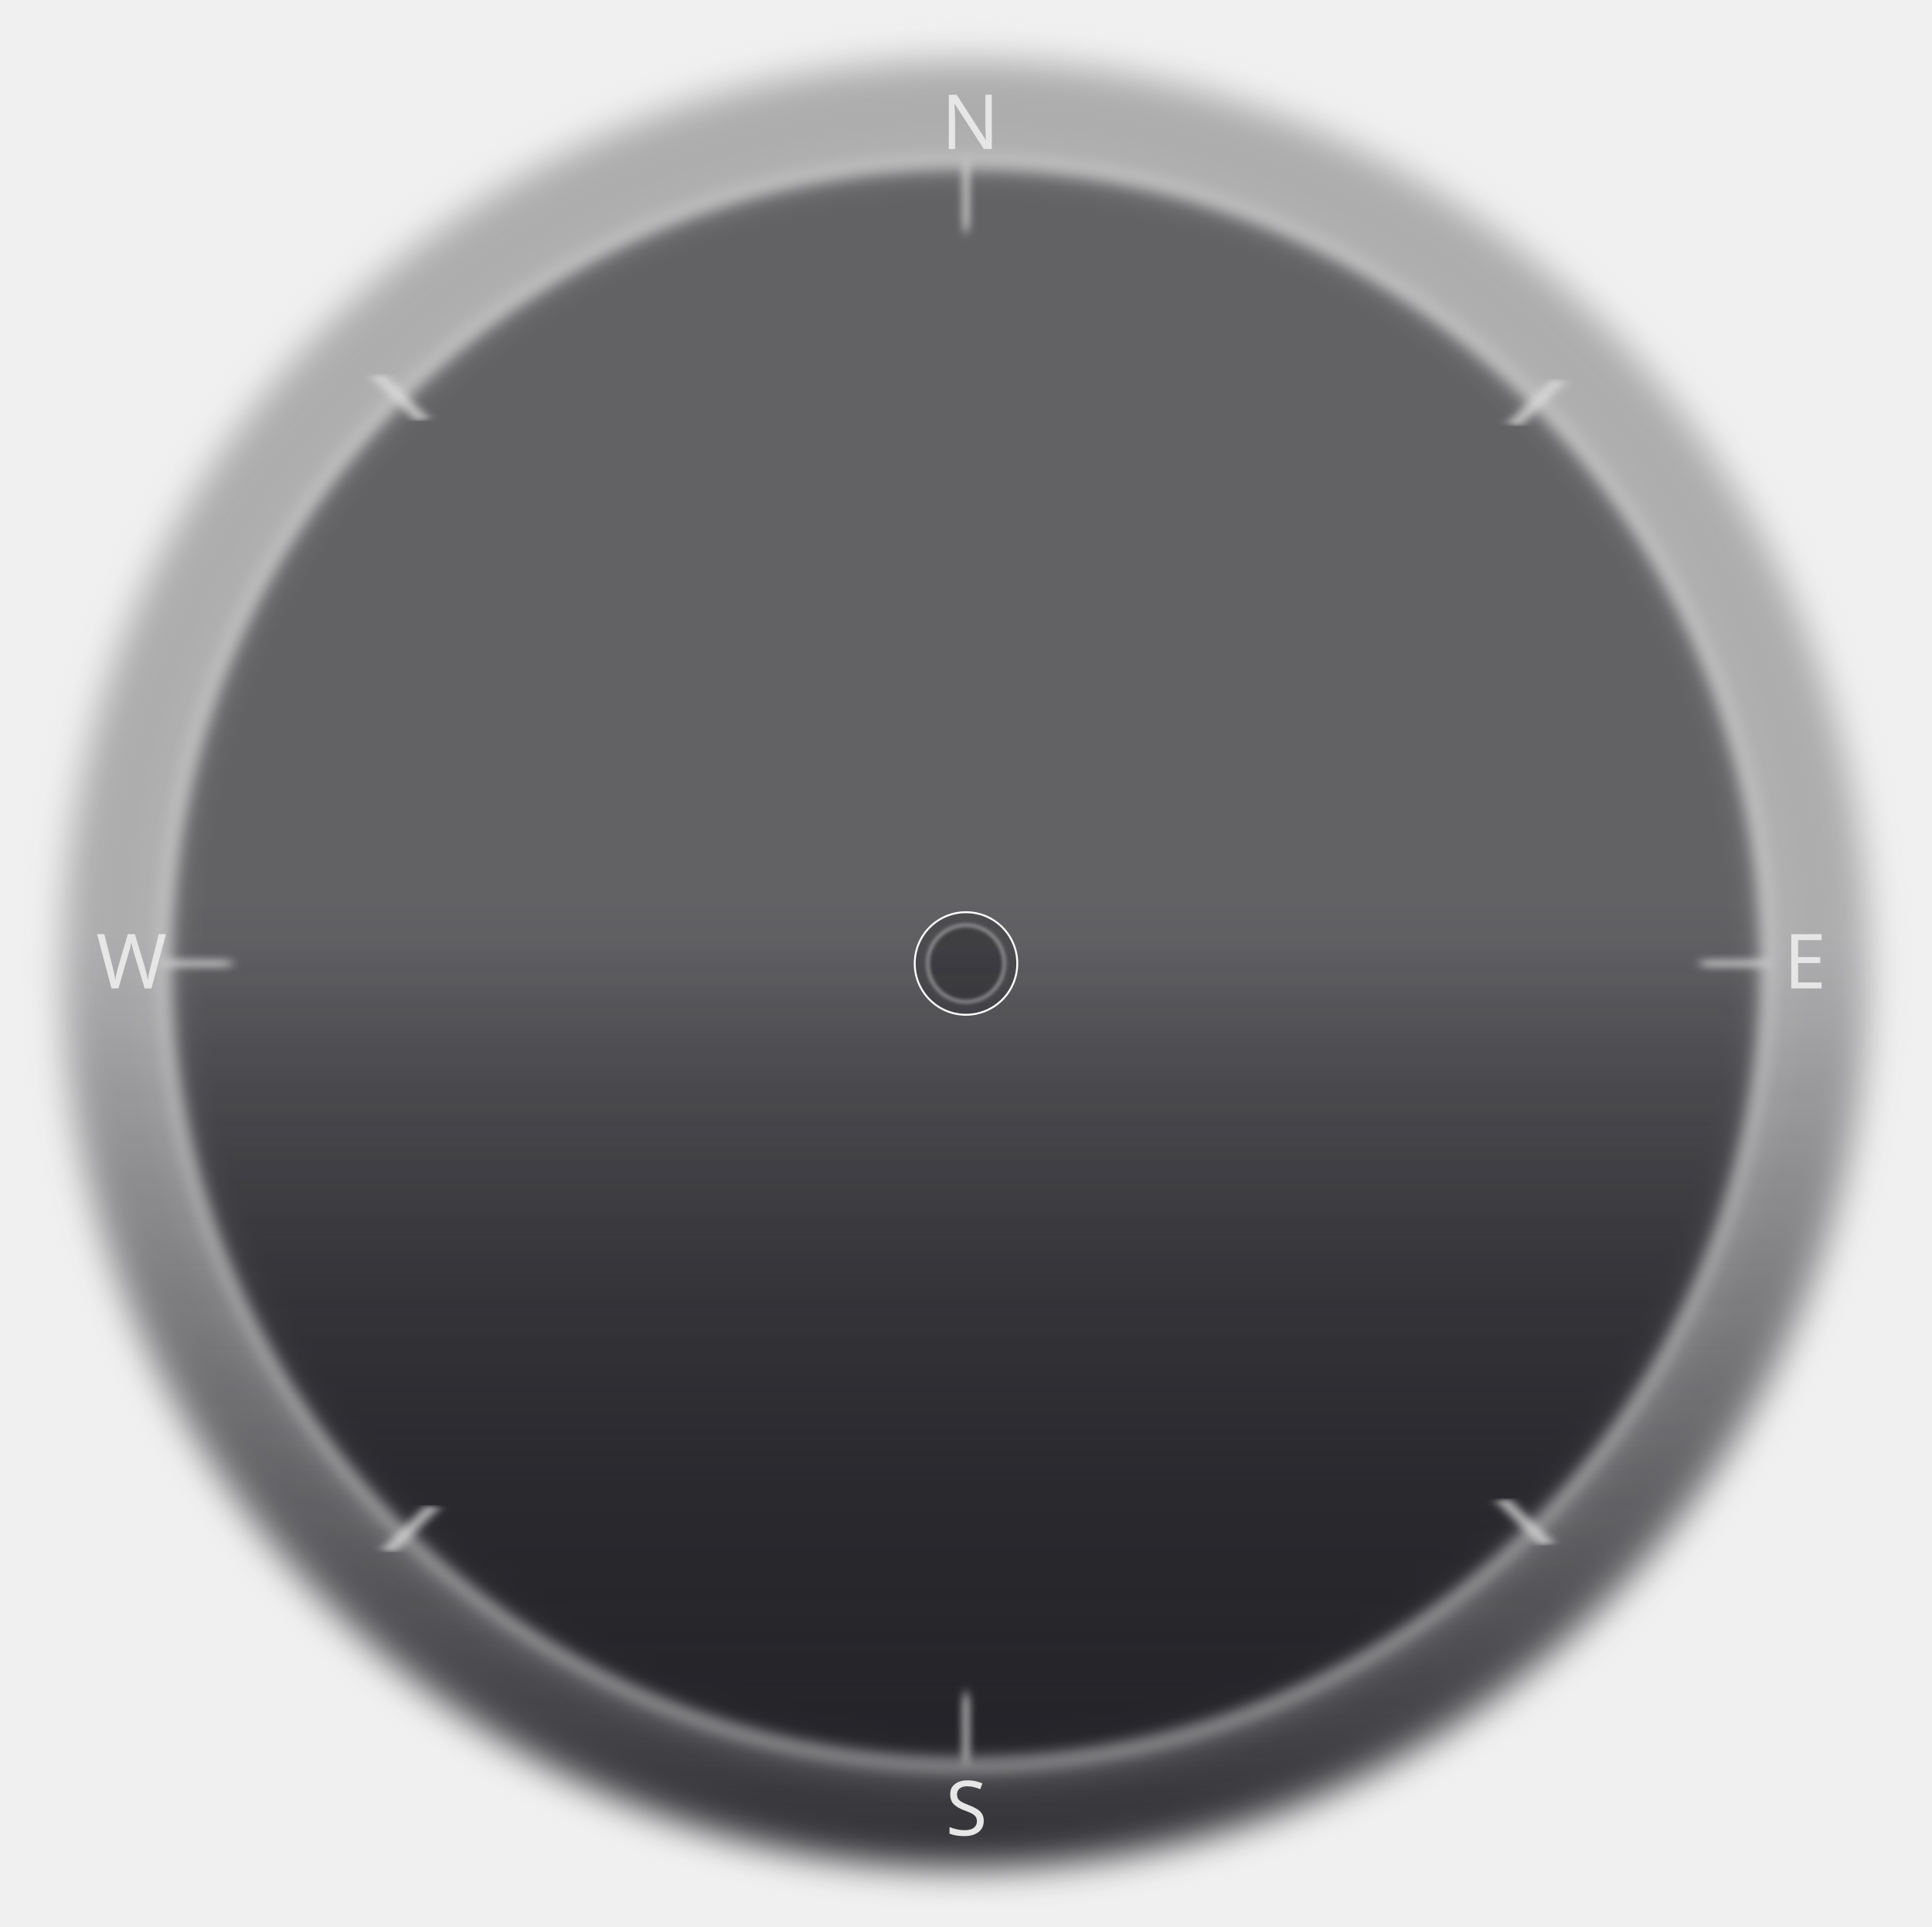
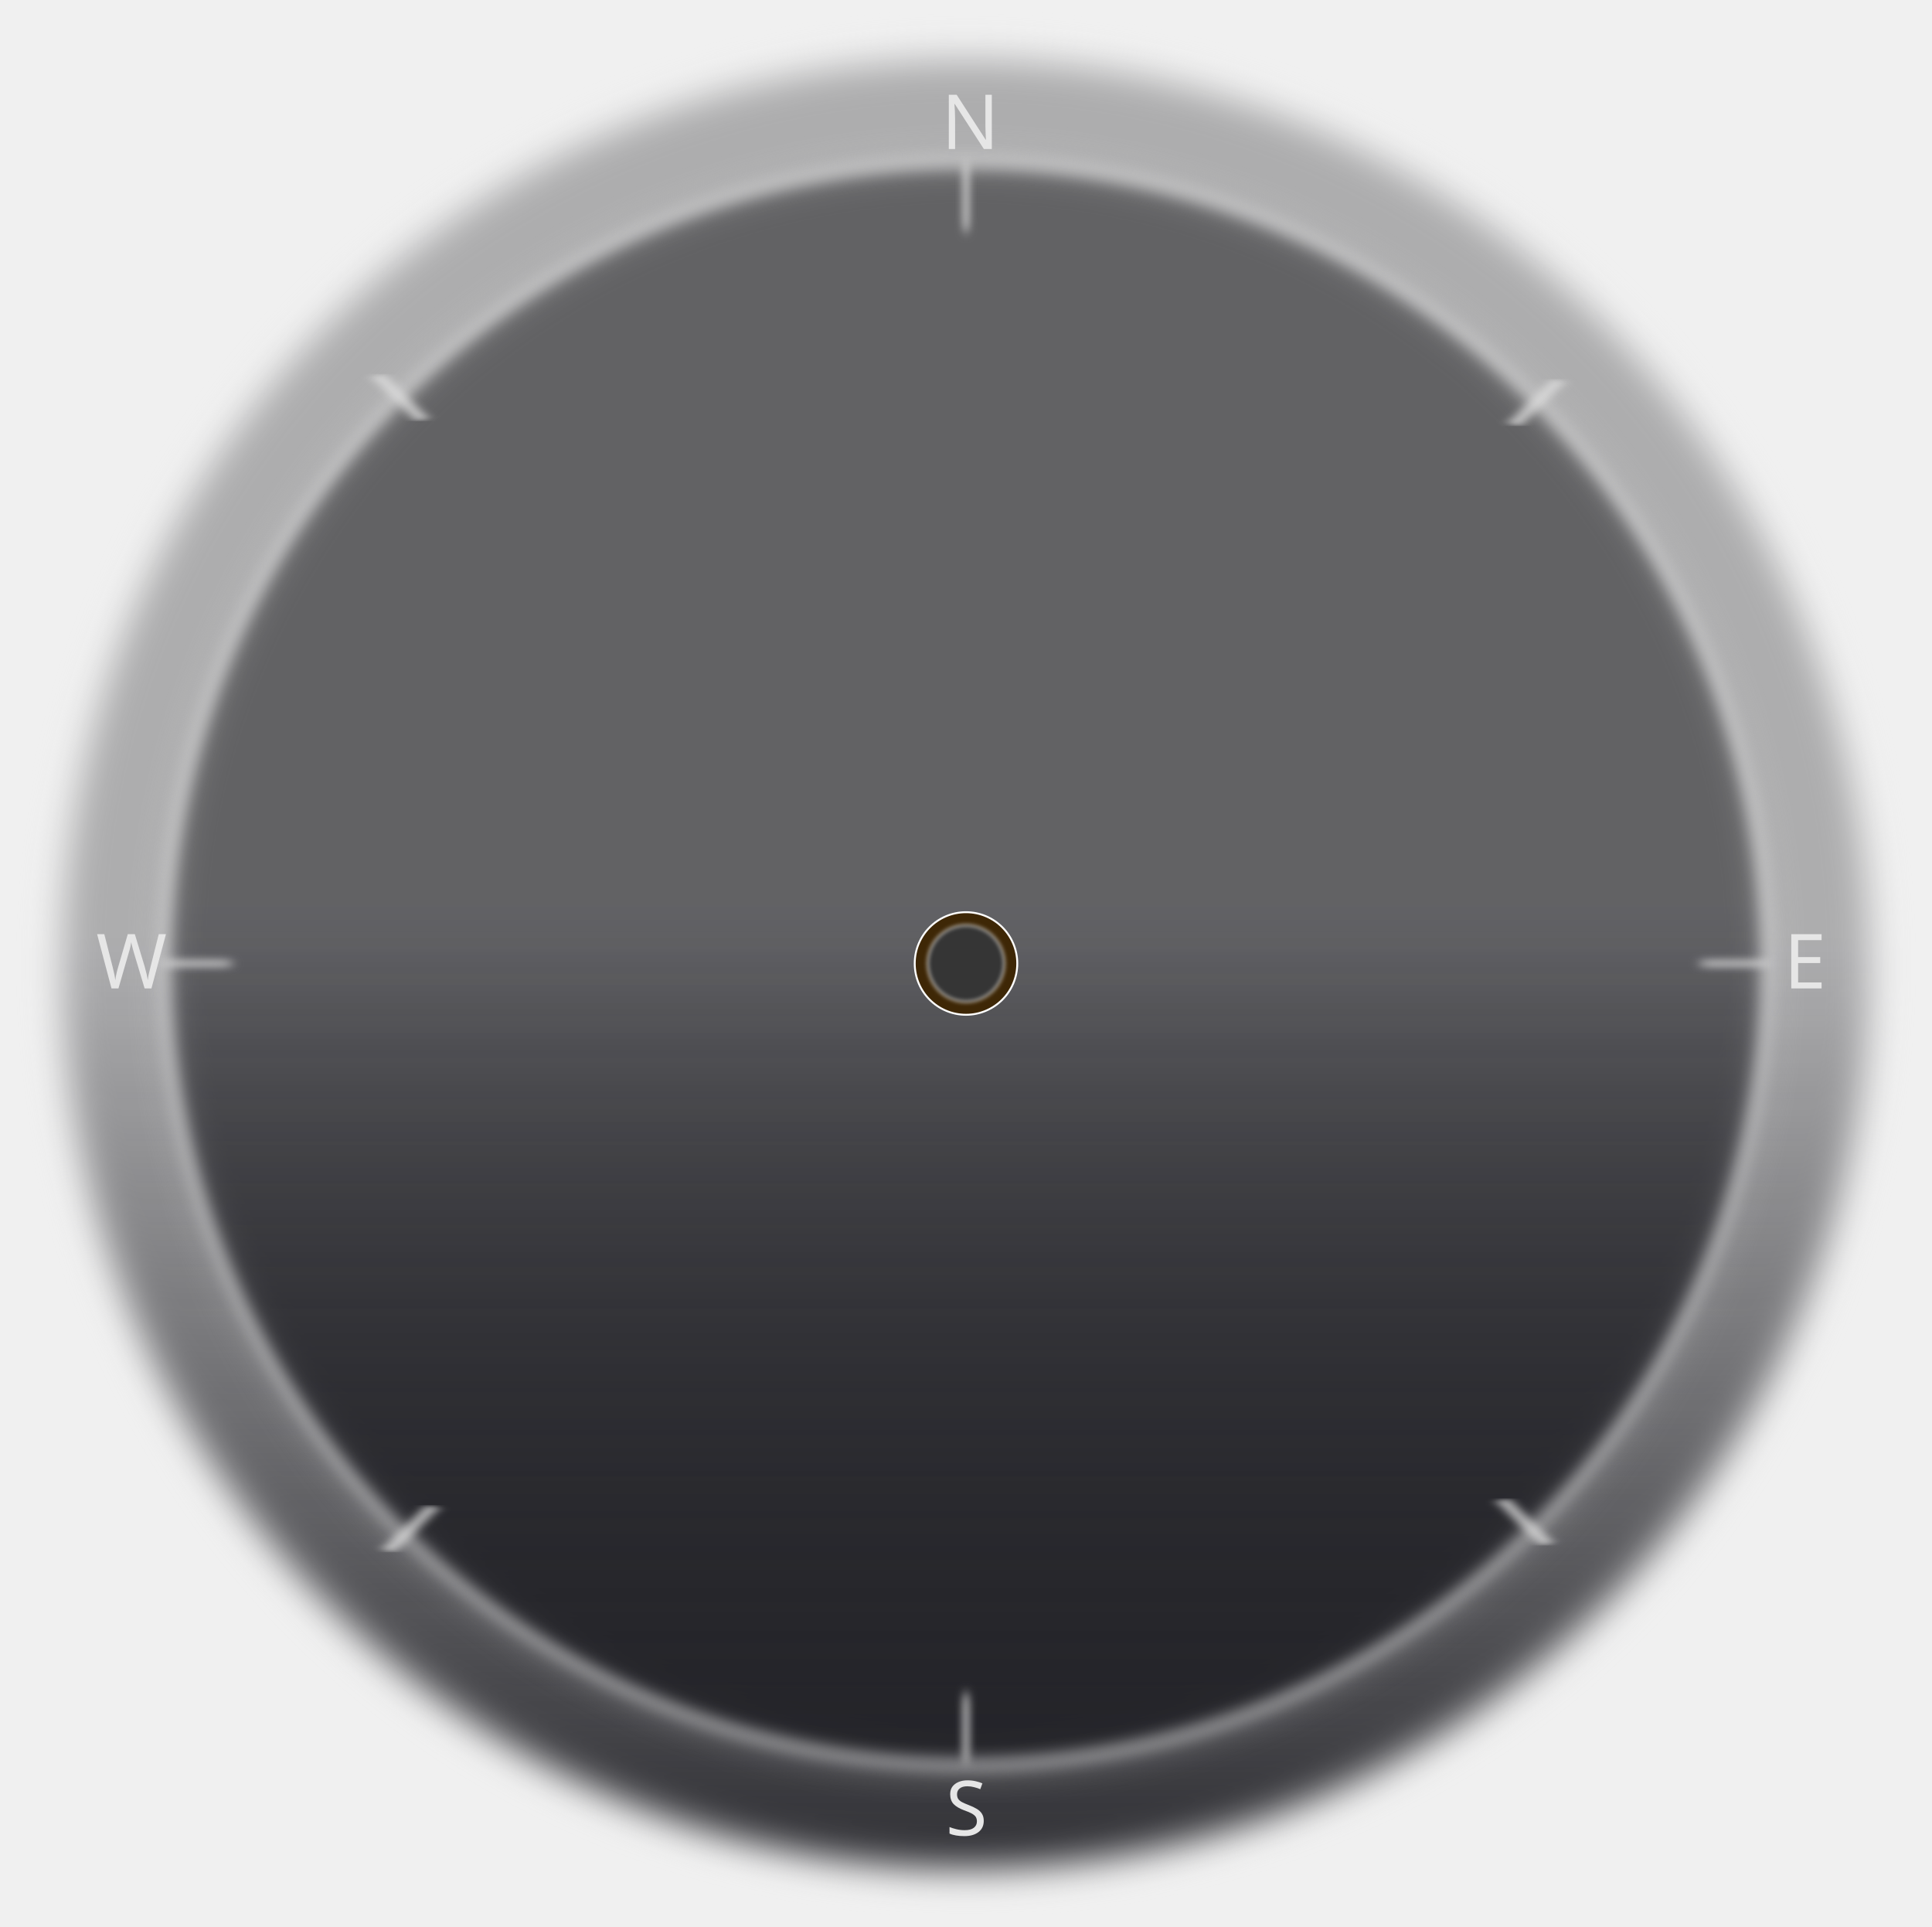
<svg xmlns="http://www.w3.org/2000/svg" xmlns:xlink="http://www.w3.org/1999/xlink" width="1016.303" height="1013.435" viewBox="0 0 268.897 268.138" version="1.1" id="svg8">
  <defs id="defs2">
    <linearGradient id="linearGradient1653">
      <stop style="stop-color:#00000a;stop-opacity:1" offset="0" id="stop1649" />
      <stop id="stop1659" offset="0.498" style="stop-color:#000005;stop-opacity:0.755" />
      <stop style="stop-color:#000000;stop-opacity:0" offset="1" id="stop1651" />
    </linearGradient>
    <linearGradient id="linearGradient1096">
      <stop style="stop-color:#242429;stop-opacity:1" offset="0" id="stop1092" />
      <stop style="stop-color:#242429;stop-opacity:0.328" offset="1" id="stop1094" />
    </linearGradient>
    <filter style="color-interpolation-filters:sRGB" id="filter573">
      <feTurbulence type="fractalNoise" numOctaves="3" baseFrequency="1" seed="0" result="result0" id="feTurbulence563" />
      <feColorMatrix result="result4" values="0" type="saturate" id="feColorMatrix565" />
      <feComposite in="SourceGraphic" in2="result4" operator="arithmetic" k1="1.25" k2="0.5" k3="0.5" result="result2" id="feComposite567" k4="0" />
      <feBlend result="result5" mode="normal" in="result2" in2="SourceGraphic" id="feBlend569" />
      <feComposite in="result5" in2="SourceGraphic" operator="in" result="fbSourceGraphic" id="feComposite571" />
      <feColorMatrix result="fbSourceGraphicAlpha" in="fbSourceGraphic" values="0 0 0 -1 0 0 0 0 -1 0 0 0 0 -1 0 0 0 0 1 0" id="feColorMatrix595" />
      <feGaussianBlur id="feGaussianBlur597" stdDeviation="0.6 0.6" result="fbSourceGraphic" in="fbSourceGraphic" />
      <feColorMatrix result="fbSourceGraphicAlpha" in="fbSourceGraphic" values="0 0 0 -1 0 0 0 0 -1 0 0 0 0 -1 0 0 0 0 1 0" id="feColorMatrix647" />
      <feGaussianBlur id="feGaussianBlur649" stdDeviation="0.2 0.2" result="fbSourceGraphic" in="fbSourceGraphic" />
      <feColorMatrix result="fbSourceGraphicAlpha" in="fbSourceGraphic" values="0 0 0 -1 0 0 0 0 -1 0 0 0 0 -1 0 0 0 0 1 0" id="feColorMatrix651" />
      <feGaussianBlur id="feGaussianBlur653" stdDeviation="0.2 0.2" result="fbSourceGraphic" in="fbSourceGraphic" />
      <feColorMatrix result="fbSourceGraphicAlpha" in="fbSourceGraphic" values="0 0 0 -1 0 0 0 0 -1 0 0 0 0 -1 0 0 0 0 1 0" id="feColorMatrix655" />
      <feGaussianBlur id="feGaussianBlur657" stdDeviation="0.2 0.2" result="fbSourceGraphic" in="fbSourceGraphic" />
      <feColorMatrix result="fbSourceGraphicAlpha" in="fbSourceGraphic" values="0 0 0 -1 0 0 0 0 -1 0 0 0 0 -1 0 0 0 0 1 0" id="feColorMatrix659" />
      <feGaussianBlur id="feGaussianBlur661" stdDeviation="0.2 0.2" result="fbSourceGraphic" in="fbSourceGraphic" />
      <feColorMatrix result="fbSourceGraphicAlpha" in="fbSourceGraphic" values="0 0 0 -1 0 0 0 0 -1 0 0 0 0 -1 0 0 0 0 1 0" id="feColorMatrix663" />
      <feGaussianBlur id="feGaussianBlur665" stdDeviation="0.2 0.2" result="blur" in="fbSourceGraphic" />
    </filter>
    <filter style="color-interpolation-filters:sRGB" id="filter573-3">
      <feTurbulence type="fractalNoise" numOctaves="3" baseFrequency="1" seed="0" result="result0" id="feTurbulence563-5" />
      <feColorMatrix result="result4" values="0" type="saturate" id="feColorMatrix565-6" />
      <feComposite k4="0" in="SourceGraphic" in2="result4" operator="arithmetic" k1="1.25" k2="0.5" k3="0.5" result="result2" id="feComposite567-2" />
      <feBlend result="result5" mode="normal" in="result2" in2="SourceGraphic" id="feBlend569-9" />
      <feComposite in="result5" in2="SourceGraphic" operator="in" result="fbSourceGraphic" id="feComposite571-1" />
      <feColorMatrix result="fbSourceGraphicAlpha" in="fbSourceGraphic" values="0 0 0 -1 0 0 0 0 -1 0 0 0 0 -1 0 0 0 0 1 0" id="feColorMatrix595-2" />
      <feGaussianBlur id="feGaussianBlur597-7" stdDeviation="0.6 0.6" result="fbSourceGraphic" in="fbSourceGraphic" />
      <feColorMatrix result="fbSourceGraphicAlpha" in="fbSourceGraphic" values="0 0 0 -1 0 0 0 0 -1 0 0 0 0 -1 0 0 0 0 1 0" id="feColorMatrix647-0" />
      <feGaussianBlur id="feGaussianBlur649-9" stdDeviation="0.2 0.2" result="fbSourceGraphic" in="fbSourceGraphic" />
      <feColorMatrix result="fbSourceGraphicAlpha" in="fbSourceGraphic" values="0 0 0 -1 0 0 0 0 -1 0 0 0 0 -1 0 0 0 0 1 0" id="feColorMatrix651-3" />
      <feGaussianBlur id="feGaussianBlur653-6" stdDeviation="0.2 0.2" result="fbSourceGraphic" in="fbSourceGraphic" />
      <feColorMatrix result="fbSourceGraphicAlpha" in="fbSourceGraphic" values="0 0 0 -1 0 0 0 0 -1 0 0 0 0 -1 0 0 0 0 1 0" id="feColorMatrix655-0" />
      <feGaussianBlur id="feGaussianBlur657-6" stdDeviation="0.2 0.2" result="fbSourceGraphic" in="fbSourceGraphic" />
      <feColorMatrix result="fbSourceGraphicAlpha" in="fbSourceGraphic" values="0 0 0 -1 0 0 0 0 -1 0 0 0 0 -1 0 0 0 0 1 0" id="feColorMatrix659-2" />
      <feGaussianBlur id="feGaussianBlur661-6" stdDeviation="0.2 0.2" result="fbSourceGraphic" in="fbSourceGraphic" />
      <feColorMatrix result="fbSourceGraphicAlpha" in="fbSourceGraphic" values="0 0 0 -1 0 0 0 0 -1 0 0 0 0 -1 0 0 0 0 1 0" id="feColorMatrix663-1" />
      <feGaussianBlur id="feGaussianBlur665-8" stdDeviation="0.2 0.2" result="blur" in="fbSourceGraphic" />
    </filter>
    <filter style="color-interpolation-filters:sRGB" id="filter573-3-9">
      <feTurbulence type="fractalNoise" numOctaves="3" baseFrequency="1" seed="0" result="result0" id="feTurbulence563-5-2" />
      <feColorMatrix result="result4" values="0" type="saturate" id="feColorMatrix565-6-0" />
      <feComposite k4="0" in="SourceGraphic" in2="result4" operator="arithmetic" k1="1.25" k2="0.5" k3="0.5" result="result2" id="feComposite567-2-2" />
      <feBlend result="result5" mode="normal" in="result2" in2="SourceGraphic" id="feBlend569-9-3" />
      <feComposite in="result5" in2="SourceGraphic" operator="in" result="fbSourceGraphic" id="feComposite571-1-7" />
      <feColorMatrix result="fbSourceGraphicAlpha" in="fbSourceGraphic" values="0 0 0 -1 0 0 0 0 -1 0 0 0 0 -1 0 0 0 0 1 0" id="feColorMatrix595-2-5" />
      <feGaussianBlur id="feGaussianBlur597-7-9" stdDeviation="0.6 0.6" result="fbSourceGraphic" in="fbSourceGraphic" />
      <feColorMatrix result="fbSourceGraphicAlpha" in="fbSourceGraphic" values="0 0 0 -1 0 0 0 0 -1 0 0 0 0 -1 0 0 0 0 1 0" id="feColorMatrix647-0-2" />
      <feGaussianBlur id="feGaussianBlur649-9-2" stdDeviation="0.2 0.2" result="fbSourceGraphic" in="fbSourceGraphic" />
      <feColorMatrix result="fbSourceGraphicAlpha" in="fbSourceGraphic" values="0 0 0 -1 0 0 0 0 -1 0 0 0 0 -1 0 0 0 0 1 0" id="feColorMatrix651-3-8" />
      <feGaussianBlur id="feGaussianBlur653-6-9" stdDeviation="0.2 0.2" result="fbSourceGraphic" in="fbSourceGraphic" />
      <feColorMatrix result="fbSourceGraphicAlpha" in="fbSourceGraphic" values="0 0 0 -1 0 0 0 0 -1 0 0 0 0 -1 0 0 0 0 1 0" id="feColorMatrix655-0-7" />
      <feGaussianBlur id="feGaussianBlur657-6-3" stdDeviation="0.2 0.2" result="fbSourceGraphic" in="fbSourceGraphic" />
      <feColorMatrix result="fbSourceGraphicAlpha" in="fbSourceGraphic" values="0 0 0 -1 0 0 0 0 -1 0 0 0 0 -1 0 0 0 0 1 0" id="feColorMatrix659-2-6" />
      <feGaussianBlur id="feGaussianBlur661-6-1" stdDeviation="0.2 0.2" result="fbSourceGraphic" in="fbSourceGraphic" />
      <feColorMatrix result="fbSourceGraphicAlpha" in="fbSourceGraphic" values="0 0 0 -1 0 0 0 0 -1 0 0 0 0 -1 0 0 0 0 1 0" id="feColorMatrix663-1-2" />
      <feGaussianBlur id="feGaussianBlur665-8-9" stdDeviation="0.2 0.2" result="blur" in="fbSourceGraphic" />
    </filter>
    <filter style="color-interpolation-filters:sRGB" id="filter2256" x="-0.024" width="1.048" y="-0.024" height="1.048">
      <feGaussianBlur stdDeviation="2.23" id="feGaussianBlur2258" />
    </filter>
    <filter style="color-interpolation-filters:sRGB" id="filter2299" x="-0.024" width="1.048" y="-0.024" height="1.048">
      <feGaussianBlur stdDeviation="2.525" id="feGaussianBlur2301" />
    </filter>
    <filter style="color-interpolation-filters:sRGB" id="filter2336" x="-0.006" width="1.012" y="-0.006" height="1.012">
      <feGaussianBlur stdDeviation="0.558" id="feGaussianBlur2338" />
    </filter>
    <filter style="color-interpolation-filters:sRGB" id="filter2369" x="-0.012" width="1.024" y="-0.012" height="1.024">
      <feGaussianBlur stdDeviation="1.115" id="feGaussianBlur2371" />
    </filter>
    <filter style="color-interpolation-filters:sRGB" id="filter976" x="-0.641" width="2.282" y="-0.019" height="1.037">
      <feGaussianBlur stdDeviation="0.141" id="feGaussianBlur978" />
    </filter>
    <filter style="color-interpolation-filters:sRGB" id="filter976-6" x="-0.641" width="2.282" y="-0.019" height="1.037">
      <feGaussianBlur stdDeviation="0.141" id="feGaussianBlur978-2" />
    </filter>
    <filter style="color-interpolation-filters:sRGB" id="filter976-6-9" x="-0.641" width="2.282" y="-0.019" height="1.037">
      <feGaussianBlur stdDeviation="0.141" id="feGaussianBlur978-2-2" />
    </filter>
    <filter style="color-interpolation-filters:sRGB" id="filter1144" x="-0.06" width="1.12" y="-0.06" height="1.12">
      <feGaussianBlur stdDeviation="0.266" id="feGaussianBlur1146" />
    </filter>
    <filter style="color-interpolation-filters:sRGB" id="filter976-3" x="-0.641" width="2.282" y="-0.019" height="1.037">
      <feGaussianBlur stdDeviation="0.141" id="feGaussianBlur978-7" />
    </filter>
    <filter style="color-interpolation-filters:sRGB" id="filter976-6-9-9" x="-0.641" width="2.282" y="-0.019" height="1.037">
      <feGaussianBlur stdDeviation="0.141" id="feGaussianBlur978-2-2-2" />
    </filter>
    <filter style="color-interpolation-filters:sRGB" id="filter976-6-93" x="-0.641" width="2.282" y="-0.019" height="1.037">
      <feGaussianBlur stdDeviation="0.141" id="feGaussianBlur978-2-1" />
    </filter>
    <filter style="color-interpolation-filters:sRGB" id="filter1144-3" x="-0.06" width="1.12" y="-0.06" height="1.12">
      <feGaussianBlur stdDeviation="0.266" id="feGaussianBlur1146-5" />
    </filter>
    <filter style="color-interpolation-filters:sRGB" id="filter2369-3" x="-0.012" width="1.024" y="-0.012" height="1.024">
      <feGaussianBlur stdDeviation="1.115" id="feGaussianBlur2371-6" />
    </filter>
    <filter style="color-interpolation-filters:sRGB" id="filter2336-0" x="-0.006" width="1.012" y="-0.006" height="1.012">
      <feGaussianBlur stdDeviation="0.558" id="feGaussianBlur2338-6" />
    </filter>
    <filter style="color-interpolation-filters:sRGB" id="filter2256-2" x="-0.024" width="1.048" y="-0.024" height="1.048">
      <feGaussianBlur stdDeviation="2.23" id="feGaussianBlur2258-6" />
    </filter>
    <filter style="color-interpolation-filters:sRGB" id="filter2299-1" x="-0.024" width="1.048" y="-0.024" height="1.048">
      <feGaussianBlur stdDeviation="2.525" id="feGaussianBlur2301-8" />
    </filter>
    <linearGradient xlink:href="#linearGradient1096" id="linearGradient1121" gradientUnits="userSpaceOnUse" x1="551.416" y1="294.154" x2="551.416" y2="153.066" gradientTransform="translate(-1.005437,-1.198844)" />
    <linearGradient xlink:href="#linearGradient1096" id="linearGradient1123" gradientUnits="userSpaceOnUse" x1="551.416" y1="294.154" x2="551.416" y2="153.066" gradientTransform="translate(-1.005478,-1.198834)" />
    <linearGradient xlink:href="#linearGradient1096" id="linearGradient1127" gradientUnits="userSpaceOnUse" x1="551.416" y1="294.154" x2="551.416" y2="153.066" />
-     <linearGradient xlink:href="#linearGradient1096" id="linearGradient1137" gradientUnits="userSpaceOnUse" x1="551.416" y1="294.154" x2="551.416" y2="153.066" gradientTransform="translate(-1.005399,-1.198818)" />
-     <linearGradient xlink:href="#linearGradient1096" id="linearGradient1145" gradientUnits="userSpaceOnUse" x1="551.416" y1="294.154" x2="551.416" y2="153.066" gradientTransform="translate(-1.005399,-1.198818)" />
    <linearGradient xlink:href="#linearGradient1653" id="linearGradient1657" x1="26.49" y1="246.716" x2="217.163" y2="47.881" gradientUnits="userSpaceOnUse" />
    <filter style="color-interpolation-filters:sRGB" id="filter2299-1-7" x="-0.024" width="1.048" y="-0.024" height="1.048">
      <feGaussianBlur stdDeviation="2.525" id="feGaussianBlur2301-8-5" />
    </filter>
    <filter style="color-interpolation-filters:sRGB" id="filter1940" x="-0.237" width="1.474" y="-0.253" height="1.506">
      <feGaussianBlur stdDeviation="0.45" id="feGaussianBlur1942" />
    </filter>
    <filter style="color-interpolation-filters:sRGB" id="filter1940-5" x="-0.237" width="1.474" y="-0.253" height="1.506">
      <feGaussianBlur stdDeviation="0.45" id="feGaussianBlur1942-9" />
    </filter>
    <filter style="color-interpolation-filters:sRGB" id="filter1940-2" x="-0.237" width="1.474" y="-0.253" height="1.506">
      <feGaussianBlur stdDeviation="0.45" id="feGaussianBlur1942-8" />
    </filter>
    <filter style="color-interpolation-filters:sRGB" id="filter1940-7" x="-0.237" width="1.474" y="-0.253" height="1.506">
      <feGaussianBlur stdDeviation="0.45" id="feGaussianBlur1942-3" />
    </filter>
    <filter style="color-interpolation-filters:sRGB" id="filter2043" x="-1.833" width="4.666" y="-0.165" height="1.331">
      <feGaussianBlur stdDeviation="0.491" id="feGaussianBlur2045" />
    </filter>
    <filter style="color-interpolation-filters:sRGB" id="filter2043-1" x="-1.833" width="4.666" y="-0.165" height="1.331">
      <feGaussianBlur stdDeviation="0.491" id="feGaussianBlur2045-9" />
    </filter>
    <filter style="color-interpolation-filters:sRGB" id="filter2043-7" x="-1.833" width="4.666" y="-0.165" height="1.331">
      <feGaussianBlur stdDeviation="0.491" id="feGaussianBlur2045-8" />
    </filter>
    <filter style="color-interpolation-filters:sRGB" id="filter2043-7-0" x="-1.833" width="4.666" y="-0.165" height="1.331">
      <feGaussianBlur stdDeviation="0.491" id="feGaussianBlur2045-8-3" />
    </filter>
  </defs>
  <g id="layer1" transform="translate(-415.6625,-20.32854)">
    <rect style="opacity:1;fill:#000000;fill-opacity:1;stroke:#ffffff;stroke-width:0;stroke-linecap:round;stroke-linejoin:round;stroke-miterlimit:4;stroke-dasharray:none;stroke-opacity:1" id="rect2293" width="496.052" height="551.644" x="-496.717" y="546.514" />
    <circle style="fill:#474556;fill-opacity:1;stroke:none;stroke-width:0.735;stroke-opacity:1" id="path815-67-9" cx="-563.225" cy="189.32" r="132.292" />
    <circle style="fill:none;fill-opacity:1;stroke:#ffffff;stroke-width:0.735;stroke-miterlimit:4;stroke-dasharray:none;stroke-opacity:1" id="path815-6-5-4" cx="-563.225" cy="189.32" r="111.504" />
    <rect style="opacity:1;fill:#ffffff;fill-opacity:1;stroke:none;stroke-width:0.049;stroke-linecap:round;stroke-linejoin:round;stroke-miterlimit:4;stroke-dasharray:none;stroke-opacity:1;filter:url(#filter976-6-9-9)" id="rect966-6-0-2" width="0.529" height="18.308" x="105.377" y="27.804" transform="matrix(-1.133823,0,0,-0.4640311,-79.37854,243.1107)" />
    <circle style="fill:#242429;fill-opacity:1;stroke:#ffffff;stroke-width:0.794;stroke-miterlimit:4;stroke-dasharray:none;stroke-opacity:1;filter:url(#filter2299)" id="path815-67" cx="-199.158" cy="95.884" r="126.262" />
    <circle style="fill:none;fill-opacity:1;stroke:#ffffff;stroke-width:0.794;stroke-miterlimit:4;stroke-dasharray:none;stroke-opacity:1;filter:url(#filter2256)" id="path815-6-5" cx="-199.158" cy="95.884" r="111.504" />
    <circle style="opacity:0.342;fill:none;fill-opacity:1;stroke:#ffffff;stroke-width:0.794;stroke-miterlimit:4;stroke-dasharray:none;stroke-opacity:1;filter:url(#filter2336)" id="path815-6-5-6" cx="105.642" cy="161.501" r="111.504" transform="matrix(1.13287,0,0,1.13287,-318.8367,-87.07532)" />
    <circle style="fill:none;fill-opacity:1;stroke:#ffffff;stroke-width:0.794;stroke-miterlimit:4;stroke-dasharray:none;stroke-opacity:1;filter:url(#filter2369)" id="path815-6-5-6-0" cx="105.642" cy="161.501" r="111.504" transform="matrix(0.9988859,0,0,0.9988859,-304.6823,-65.43674)" />
    <text xml:space="preserve" style="font-style:normal;font-variant:normal;font-weight:normal;font-stretch:normal;font-size:10.583px;line-height:1.25;font-family:'Source Sans Pro';-inkscape-font-specification:'Source Sans Pro';letter-spacing:0px;word-spacing:0px;fill:#e6e6e6;fill-opacity:1;stroke:none;stroke-width:0.265" x="-202.582" y="-21.293" id="text97">
      <tspan id="tspan95" x="-202.582" y="-21.293" style="fill:#e6e6e6;stroke-width:0.265">N</tspan>
    </text>
    <text xml:space="preserve" style="font-style:normal;font-variant:normal;font-weight:normal;font-stretch:normal;font-size:10.583px;line-height:1.25;font-family:'Source Sans Pro';-inkscape-font-specification:'Source Sans Pro';letter-spacing:0px;word-spacing:0px;fill:#e6e6e6;fill-opacity:1;stroke:none;stroke-width:0.265" x="-202" y="219.182" id="text97-6">
      <tspan id="tspan95-7" x="-202" y="219.182" style="fill:#e6e6e6;stroke-width:0.265">S</tspan>
    </text>
    <text xml:space="preserve" style="font-style:normal;font-variant:normal;font-weight:normal;font-stretch:normal;font-size:10.583px;line-height:1.25;font-family:'Source Sans Pro';-inkscape-font-specification:'Source Sans Pro';letter-spacing:0px;word-spacing:0px;fill:#e6e6e6;fill-opacity:1;stroke:none;stroke-width:0.265" x="-321.747" y="93.096" id="text97-5">
      <tspan id="tspan95-3" x="-321.747" y="93.096" style="fill:#e6e6e6;stroke-width:0.265">W</tspan>
    </text>
    <text xml:space="preserve" style="font-style:normal;font-variant:normal;font-weight:normal;font-stretch:normal;font-size:10.583px;line-height:1.25;font-family:'Source Sans Pro';-inkscape-font-specification:'Source Sans Pro';letter-spacing:0px;word-spacing:0px;fill:#e6e6e6;fill-opacity:1;stroke:none;stroke-width:0.265" x="-83.157" y="93.055" id="text97-5-5">
      <tspan id="tspan95-3-6" x="-83.157" y="93.055" style="fill:#e6e6e6;stroke-width:0.265">E</tspan>
    </text>
    <circle style="opacity:1;fill:none;fill-opacity:1;stroke:#ffffff;stroke-width:0.265;stroke-linecap:round;stroke-linejoin:round;stroke-miterlimit:4;stroke-dasharray:none;stroke-opacity:1" id="path143" cx="-199.158" cy="95.884" r="7.136" />
    <rect style="opacity:1;fill:#ffffff;fill-opacity:1;stroke:none;stroke-width:0.049;stroke-linecap:round;stroke-linejoin:round;stroke-miterlimit:4;stroke-dasharray:none;stroke-opacity:1;filter:url(#filter976)" id="rect966" width="0.529" height="18.308" x="105.377" y="27.804" transform="matrix(1.133823,0,0,0.4640311,-318.9374,-32.01958)" />
    <rect style="opacity:1;fill:#ffffff;fill-opacity:1;stroke:none;stroke-width:0.049;stroke-linecap:round;stroke-linejoin:round;stroke-miterlimit:4;stroke-dasharray:none;stroke-opacity:1;filter:url(#filter976-6)" id="rect966-6" width="0.529" height="18.308" x="105.377" y="27.804" transform="matrix(0,-1.449613,1.546737,0,-377.0926,249.0245)" />
    <rect style="opacity:1;fill:#ffffff;fill-opacity:1;stroke:none;stroke-width:0.049;stroke-linecap:round;stroke-linejoin:round;stroke-miterlimit:4;stroke-dasharray:none;stroke-opacity:1;filter:url(#filter976-6-9)" id="rect966-6-0" width="0.529" height="18.308" x="105.377" y="27.804" transform="matrix(-1.133823,0,0,-0.4640311,-79.37854,223.0024)" />
    <circle style="opacity:1;fill:none;fill-opacity:1;stroke:#ffffff;stroke-width:0.197;stroke-linecap:round;stroke-linejoin:round;stroke-miterlimit:4;stroke-dasharray:none;stroke-opacity:1;filter:url(#filter1144)" id="path143-2" cx="-199.158" cy="95.884" r="5.318" />
    <rect style="opacity:1;fill:#ffffff;fill-opacity:1;stroke:none;stroke-width:0.049;stroke-linecap:round;stroke-linejoin:round;stroke-miterlimit:4;stroke-dasharray:none;stroke-opacity:1;filter:url(#filter976-3)" id="rect966-5" width="0.529" height="18.308" x="105.377" y="27.804" transform="matrix(1.133823,0,0,0.4640311,-318.9374,-52.12791)" />
    <rect style="opacity:1;fill:#ffffff;fill-opacity:1;stroke:none;stroke-width:0.049;stroke-linecap:round;stroke-linejoin:round;stroke-miterlimit:4;stroke-dasharray:none;stroke-opacity:1;filter:url(#filter976-6-93)" id="rect966-6-9" width="0.529" height="18.308" x="105.377" y="27.804" transform="matrix(0,-1.152234,1.392224,0,-130.3849,217.6088)" />
    <rect style="opacity:1;fill:#00ff00;fill-opacity:1;stroke:none;stroke-width:0.265;stroke-linecap:round;stroke-linejoin:round;stroke-miterlimit:4;stroke-dasharray:none;stroke-opacity:1" id="rect1119" width="423.333" height="339.725" x="1141.727" y="320.651" />
    <circle style="fill:url(#linearGradient1121);fill-opacity:1;stroke:#ffffff;stroke-width:0.794;stroke-miterlimit:4;stroke-dasharray:none;stroke-opacity:1;filter:url(#filter2299-1)" id="path815-67-7" cx="550.111" cy="154.398" r="126.262" />
    <circle style="fill:url(#linearGradient1123);fill-opacity:1;stroke:#ffffff;stroke-width:0.794;stroke-miterlimit:4;stroke-dasharray:none;stroke-opacity:1;filter:url(#filter2256-2)" id="path815-6-5-9" cx="550.111" cy="154.398" r="111.504" />
    <circle style="opacity:0.342;fill:url(#linearGradient1657);fill-opacity:1;stroke:#ffffff;stroke-width:0.794;stroke-miterlimit:4;stroke-dasharray:none;stroke-opacity:1;filter:url(#filter2336-0)" id="path815-6-5-6-2" cx="105.642" cy="161.501" r="111.504" transform="matrix(1.13287,0,0,1.13287,148.3249,354.9244)" />
    <circle style="fill:url(#linearGradient1127);fill-opacity:1;stroke:#ffffff;stroke-width:0.794;stroke-miterlimit:4;stroke-dasharray:none;stroke-opacity:1;filter:url(#filter2369-3)" id="path815-6-5-6-0-0" cx="105.642" cy="161.501" r="111.504" transform="matrix(0.9988859,0,0,0.9988859,444.5866,-6.923631)" />
    <text xml:space="preserve" style="font-style:normal;font-variant:normal;font-weight:normal;font-stretch:normal;font-size:10.583px;line-height:1.25;font-family:'Source Sans Pro';-inkscape-font-specification:'Source Sans Pro';letter-spacing:0px;word-spacing:0px;fill:#e6e6e6;fill-opacity:1;stroke:none;stroke-width:0.265" x="546.687" y="41.065" id="text97-2">
      <tspan id="tspan95-37" x="546.687" y="41.065" style="fill:#e6e6e6;fill-opacity:1;stroke-width:0.265">N</tspan>
    </text>
    <text xml:space="preserve" style="font-style:normal;font-variant:normal;font-weight:normal;font-stretch:normal;font-size:10.583px;line-height:1.25;font-family:'Source Sans Pro';-inkscape-font-specification:'Source Sans Pro';letter-spacing:0px;word-spacing:0px;fill:#e6e6e6;fill-opacity:1;stroke:none;stroke-width:0.265" x="547.269" y="275.719" id="text97-6-5">
      <tspan id="tspan95-7-9" x="547.269" y="275.719" style="fill:#e6e6e6;fill-opacity:1;stroke-width:0.265">S</tspan>
    </text>
    <text xml:space="preserve" style="font-style:normal;font-variant:normal;font-weight:normal;font-stretch:normal;font-size:10.583px;line-height:1.25;font-family:'Source Sans Pro';-inkscape-font-specification:'Source Sans Pro';letter-spacing:0px;word-spacing:0px;fill:#e6e6e6;fill-opacity:1;stroke:none;stroke-width:0.265" x="429.056" y="157.869" id="text97-5-2">
      <tspan id="tspan95-3-2" x="429.056" y="157.869" style="fill:#e6e6e6;fill-opacity:1;stroke-width:0.265">W</tspan>
    </text>
    <text xml:space="preserve" style="font-style:normal;font-variant:normal;font-weight:normal;font-stretch:normal;font-size:10.583px;line-height:1.25;font-family:'Source Sans Pro';-inkscape-font-specification:'Source Sans Pro';letter-spacing:0px;word-spacing:0px;fill:#e6e6e6;fill-opacity:1;stroke:none;stroke-width:0.265" x="663.942" y="157.869" id="text97-5-5-8">
      <tspan id="tspan95-3-6-9" x="663.942" y="157.869" style="fill:#e6e6e6;fill-opacity:1;stroke-width:0.265">E</tspan>
    </text>
-     <circle style="opacity:1;fill:url(#linearGradient1137);fill-opacity:1;stroke:#ffffff;stroke-width:0.265;stroke-linecap:round;stroke-linejoin:round;stroke-miterlimit:4;stroke-dasharray:none;stroke-opacity:1" id="path143-7" cx="550.111" cy="154.398" r="7.136" />
-     <circle style="opacity:1;fill:url(#linearGradient1145);fill-opacity:1;stroke:#ffffff;stroke-width:0.197;stroke-linecap:round;stroke-linejoin:round;stroke-miterlimit:4;stroke-dasharray:none;stroke-opacity:1;filter:url(#filter1144-3)" id="path143-2-2" cx="550.111" cy="154.398" r="5.318" />
+     <circle style="opacity:1;fill:#3e2706;fill-opacity:1;stroke:#ffffff;stroke-width:0.265;stroke-linecap:round;stroke-linejoin:round;stroke-miterlimit:4;stroke-dasharray:none;stroke-opacity:1" id="path143-7" cx="550.111" cy="154.398" r="7.136" />
+     <circle style="opacity:1;fill:#353535;fill-opacity:1;stroke:#ffffff;stroke-width:0.197;stroke-linecap:round;stroke-linejoin:round;stroke-miterlimit:4;stroke-dasharray:none;stroke-opacity:1;filter:url(#filter1144-3)" id="path143-2-2" cx="550.111" cy="154.398" r="5.318" />
    <circle style="opacity:1;fill:#000000;fill-opacity:1;stroke:#fffff9;stroke-width:3.969;stroke-linecap:round;stroke-linejoin:round;stroke-miterlimit:4;stroke-dasharray:none;stroke-opacity:1" id="path965" cx="250.184" cy="-370.836" r="104.775" />
    <path style="fill:#24f929;fill-opacity:1;stroke:#ffffff;stroke-width:0.794;stroke-miterlimit:4;stroke-dasharray:none;stroke-opacity:1;filter:url(#filter2299-1-7)" d="m 1084.89,-14.936 c 0,34.866 -14.132,66.432 -36.981,89.281 -22.849,22.849 -54.414,36.981 -89.281,36.981 -34.866,0 -66.432,-14.132 -89.281,-36.981 -22.849,-22.849 -36.981,-54.414 -36.981,-89.281 0,-34.866 14.132,-66.432 36.981,-89.281 22.849,-22.849 54.414,-36.981 89.281,-36.981 34.866,0 66.432,14.132 89.281,36.981 22.849,22.849 36.981,54.414 36.981,89.281 z" id="path815-67-7-3" />
    <rect style="opacity:1;fill:#e1e1e1;fill-opacity:1;stroke:none;stroke-width:0.049;stroke-linecap:round;stroke-linejoin:round;stroke-miterlimit:4;stroke-dasharray:none;stroke-opacity:1;filter:url(#filter1940)" id="rect966-6-6-2" width="0.805" height="5.618" x="105.263" y="32.218" transform="matrix(1.025031,-1.025031,1.093708,1.093708,324.7255,145.6518)" ry="0.345" rx="0.254" />
    <rect style="opacity:1;fill:#e1e1e1;fill-opacity:1;stroke:none;stroke-width:0.049;stroke-linecap:round;stroke-linejoin:round;stroke-miterlimit:4;stroke-dasharray:none;stroke-opacity:1;filter:url(#filter1940-5)" id="rect966-6-6-2-2" width="0.805" height="5.618" x="105.263" y="32.218" transform="matrix(1.025031,-1.025031,1.093708,1.093708,481.2484,302.1079)" ry="0.345" rx="0.254" />
    <rect style="opacity:1;fill:#e1e1e1;fill-opacity:1;stroke:none;stroke-width:0.049;stroke-linecap:round;stroke-linejoin:round;stroke-miterlimit:4;stroke-dasharray:none;stroke-opacity:1;filter:url(#filter1940-2)" id="rect966-6-6-2-9" width="0.805" height="5.618" x="105.263" y="32.218" transform="matrix(-1.025031,-1.025031,-1.093708,1.093708,776.1314,146.3387)" ry="0.345" rx="0.254" />
    <rect style="opacity:1;fill:#e1e1e1;fill-opacity:1;stroke:none;stroke-width:0.049;stroke-linecap:round;stroke-linejoin:round;stroke-miterlimit:4;stroke-dasharray:none;stroke-opacity:1;filter:url(#filter1940-7)" id="rect966-6-6-2-6" width="0.805" height="5.618" x="105.263" y="32.218" transform="matrix(-1.025031,-1.025031,-1.093708,1.093708,619.4376,303.0433)" ry="0.345" rx="0.254" />
    <rect style="opacity:1;fill:#e1e1e1;fill-opacity:1;stroke:none;stroke-width:0.049;stroke-linecap:round;stroke-linejoin:round;stroke-miterlimit:4;stroke-dasharray:none;stroke-opacity:1;filter:url(#filter2043)" id="rect966-6-6-2-93" width="0.643" height="7.13" x="105.425" y="30.706" transform="matrix(1.182205,0,0,1.388043,425.0972,213.1046)" ry="1.646" rx="0.254" />
    <rect style="opacity:1;fill:#e1e1e1;fill-opacity:1;stroke:none;stroke-width:0.049;stroke-linecap:round;stroke-linejoin:round;stroke-miterlimit:4;stroke-dasharray:none;stroke-opacity:1;filter:url(#filter2043-1)" id="rect966-6-6-2-93-4" width="0.643" height="7.13" x="105.425" y="30.706" transform="matrix(1.182205,0,0,1.388043,425.0972,0.1759067)" ry="1.646" rx="0.254" />
    <rect style="opacity:1;fill:#e1e1e1;fill-opacity:1;stroke:none;stroke-width:0.049;stroke-linecap:round;stroke-linejoin:round;stroke-miterlimit:4;stroke-dasharray:none;stroke-opacity:1;filter:url(#filter2043-7)" id="rect966-6-6-2-93-45" width="0.643" height="7.13" x="105.425" y="30.706" transform="matrix(0,1.182205,-1.388043,0,704.5977,29.38378)" ry="1.646" rx="0.254" />
    <rect style="opacity:1;fill:#e1e1e1;fill-opacity:1;stroke:none;stroke-width:0.049;stroke-linecap:round;stroke-linejoin:round;stroke-miterlimit:4;stroke-dasharray:none;stroke-opacity:1;filter:url(#filter2043-7-0)" id="rect966-6-6-2-93-45-6" width="0.643" height="7.13" x="105.425" y="30.706" transform="matrix(0,1.182205,-1.388043,0,490.7336,29.38378)" ry="1.646" rx="0.254" />
  </g>
</svg>
